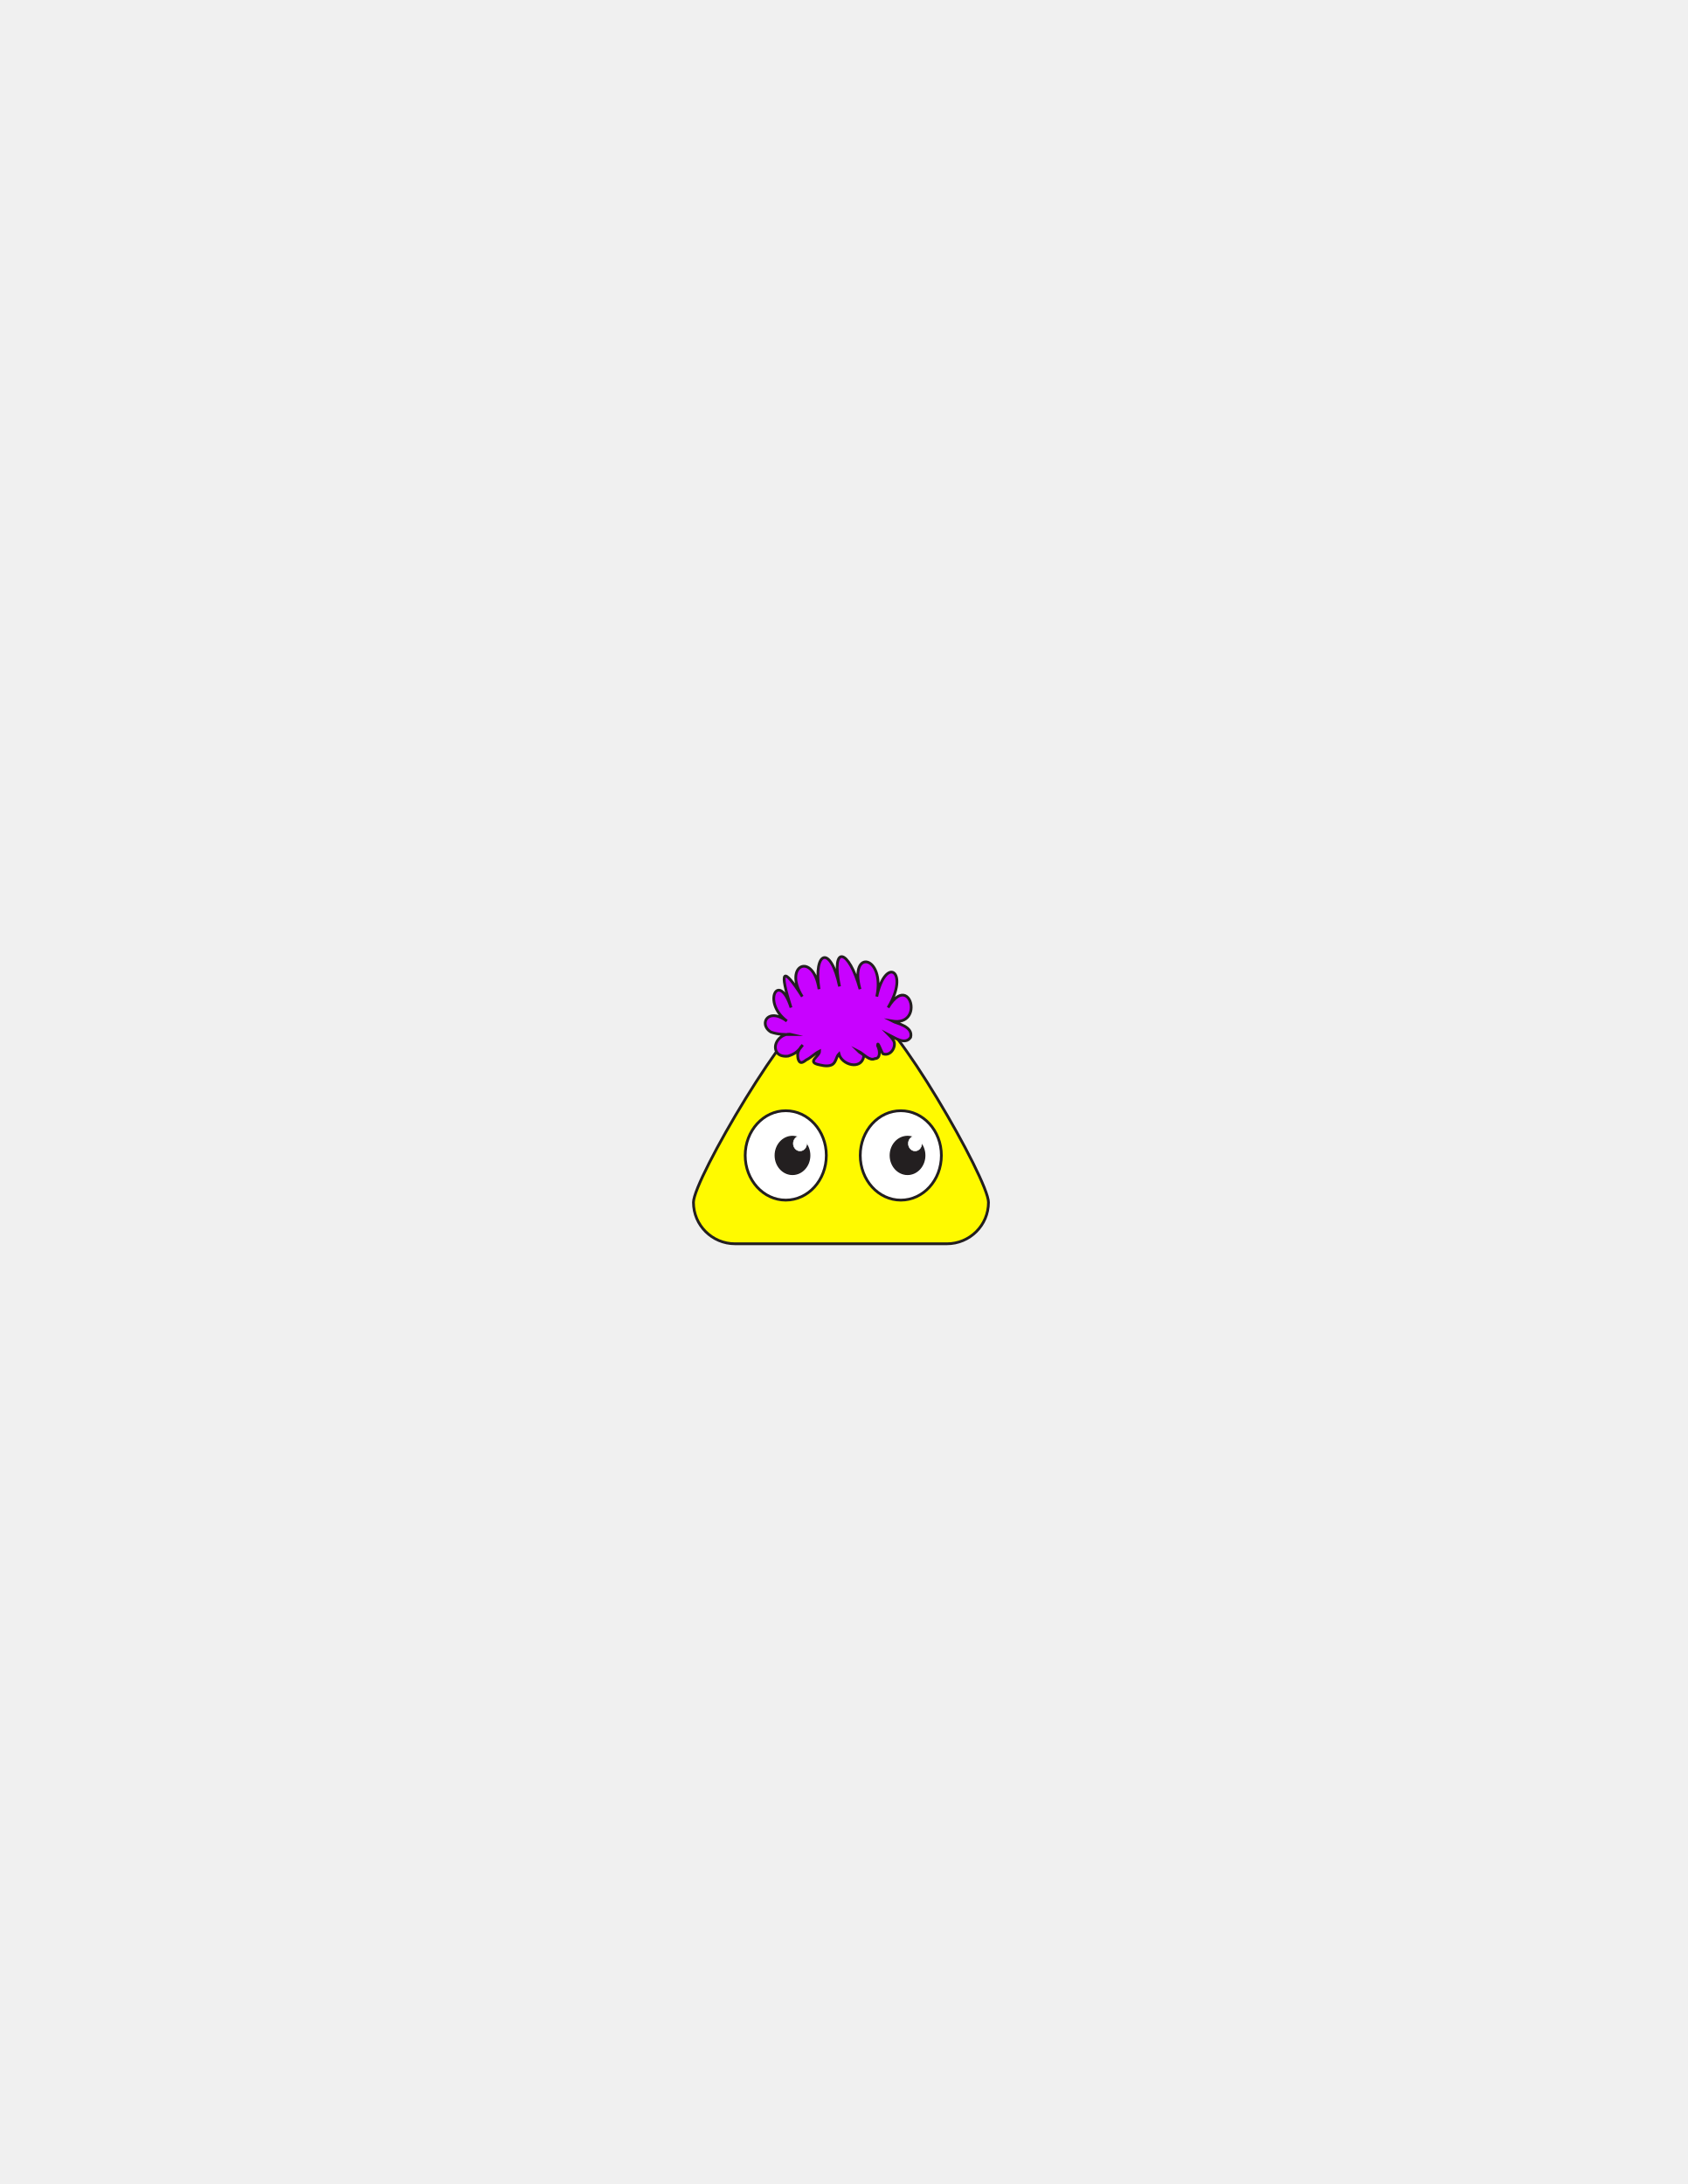
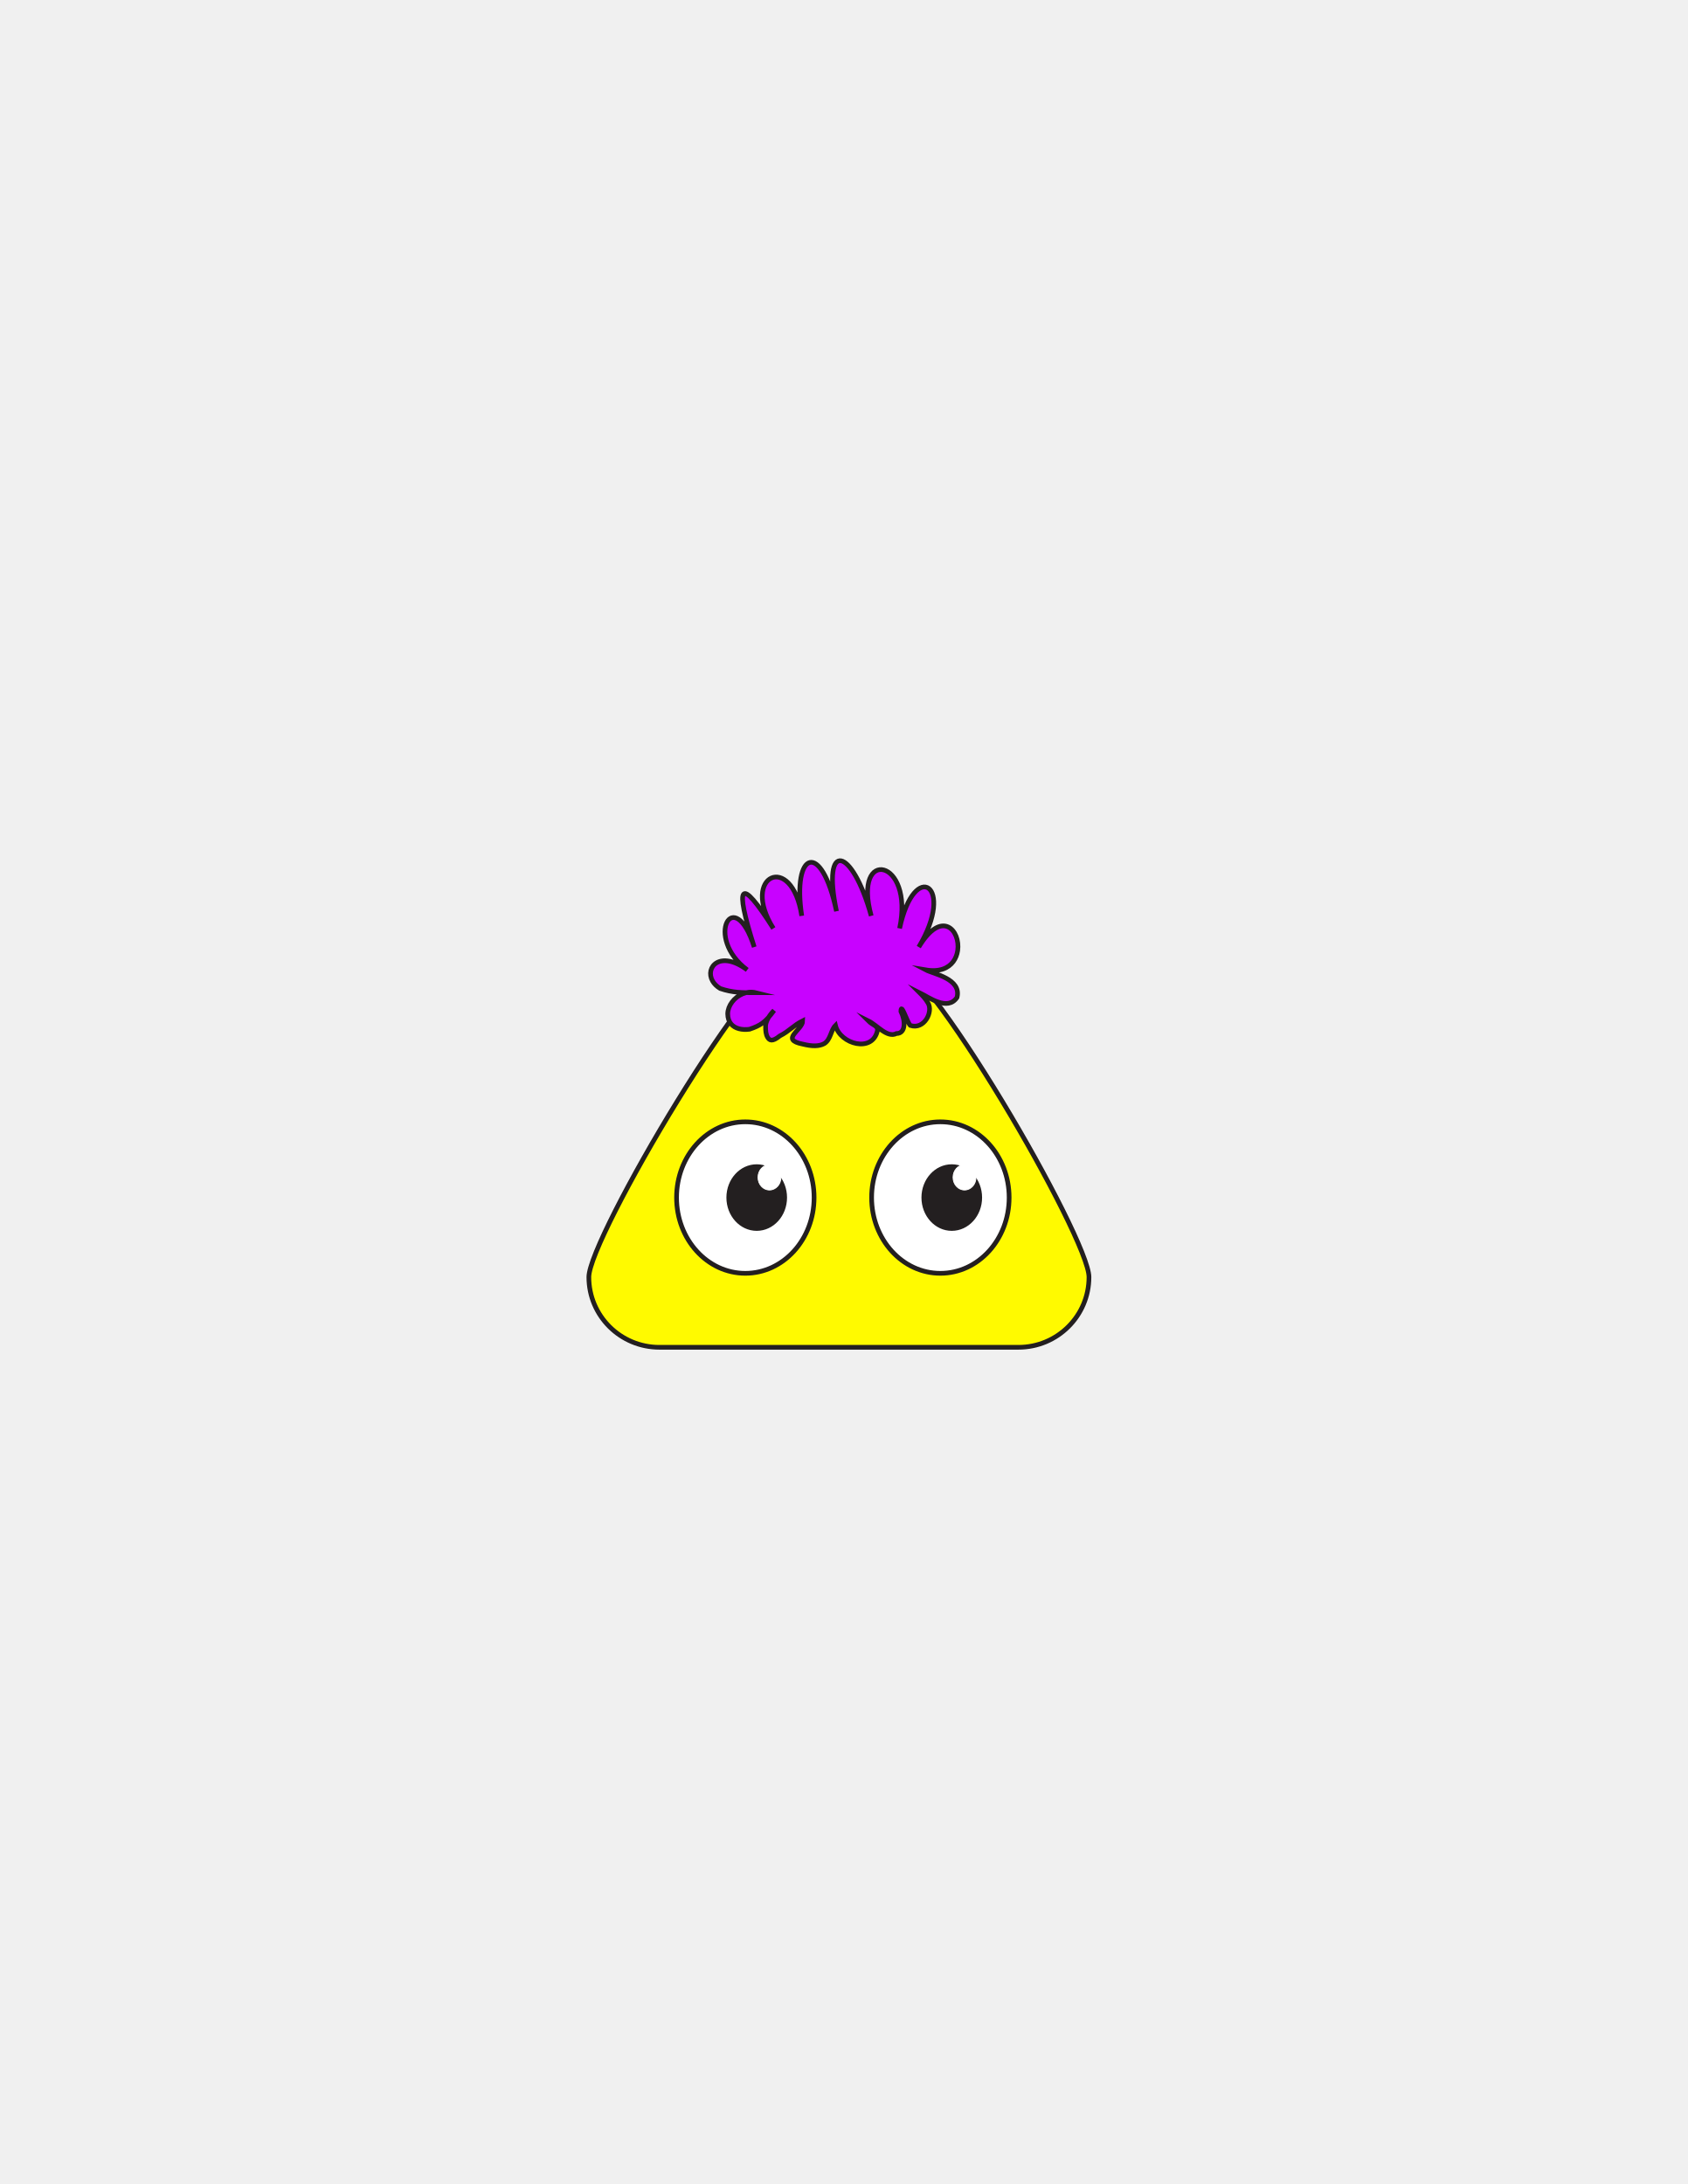
<svg xmlns="http://www.w3.org/2000/svg" version="1.1" id="Layer_1" x="0px" y="0px" width="612px" height="792px" viewBox="0 0 612 792" enable-background="new 0 0 612 792" xml:space="preserve">
-   <rect id="head_frame" x="230.5" y="331.5" fill-opacity="0" fill="#BBBCBE" width="151" height="131" />
-   <path class="primary_color" id="PRIMARY" fill="#FFFA00" stroke="#231F20" stroke-miterlimit="10" d="M358.412,436.014c0,8.3-6.757,15.027-15.09,15.027  h-76.78c-8.336,0-15.096-6.728-15.096-15.027l0,0c0-8.3,35.831-69.201,44.164-69.201h19.33  C323.282,366.813,358.412,427.714,358.412,436.014L358.412,436.014z" />
-   <path fill="#FFFFFF" stroke="#231F20" stroke-miterlimit="10" d="M341.336,419.002c0,8.952-6.584,16.207-14.71,16.207  c-8.12,0-14.704-7.255-14.704-16.207c0-8.953,6.584-16.209,14.704-16.209C334.752,402.793,341.336,410.049,341.336,419.002z" />
-   <path fill="#231F20" stroke="#231F20" stroke-width="0.466" stroke-miterlimit="10" d="M335.316,419.002  c0,3.803-2.798,6.887-6.252,6.887c-3.45,0-6.248-3.084-6.248-6.887c0-3.807,2.798-6.89,6.248-6.89  C332.519,412.112,335.316,415.195,335.316,419.002z" />
-   <ellipse fill="#FFFFFF" stroke="#FFFFFF" stroke-width="0.183" stroke-miterlimit="10" cx="331.795" cy="414.68" rx="2.451" ry="2.701" />
-   <path class="secondary_color" id="SECONDARY" fill="#C802FF" stroke="#231F20" stroke-miterlimit="10" d="M323.502,370.28  c1.688,0.887,7.688,1.887,6.688,5.887c-2,3-6,0-8-1c0.5,0.5,1.25,1.25,1.75,2.125c1.25,1.875-0.75,5.875-3.75,4.875  c-0.672-0.672-2-5.108-2-3c1,2,1.052,4.729-0.948,4.729c-2,1-4.052-1.729-6.052-2.729c1,1,2,1,2,2c-1,5-8,3-9-1  c-1,1-1,3-2.376,3.875c-0.563,0.311-1.219,0.466-1.985,0.48c-0.766,0.015-1.642-0.112-2.643-0.364  c-2.496-0.492-2.496-1.242-1.871-2.117s1.875-1.875,1.875-2.875c-2,1-2.886,2.229-4.886,3.229c-1.694,1.388-2.25,0.938-2.625,0.313  s-0.438-1.375-0.438-2.375s0.813-2.375,1.813-3.375c-1.866,2.553-2.864,3.208-5.245,4.02c-0.794,0.104-1.574,0.077-2.263-0.108  c-1.377-0.37-2.388-1.37-2.403-3.204c0.016-0.875,0.359-1.75,0.922-2.5c1.125-1.5,3.125-2.5,5.125-2c-3,0-5,0-7.656-0.902  c-0.753-0.452-1.289-1.009-1.626-1.598c-1.685-2.946,1.591-6.71,7.412-2.388c-9.313-6.916-2.828-18.49,1.5-4.883  c-4.328-13.607-3.067-15.297,4.092-3.987c-7.159-11.311,3.961-16.542,6.067-2.688c-2.106-13.854,4.219-16.294,7.43-0.986  c-3.211-15.308,3.343-13.828,7.431,0.986c-4.088-14.814,9.251-12.282,6.068,2.688c3.183-14.97,12.031-9.234,4.094,3.987  c4.961-8.263,8.938-3.507,8.329,0.733c-0.122,0.848-0.428,1.675-0.945,2.374s-1.249,1.268-2.222,1.599  S324.982,370.529,323.502,370.28z" />
-   <path fill="#FFFFFF" stroke="#231F20" stroke-miterlimit="10" d="M299.619,419.002c0,8.952-6.584,16.207-14.71,16.207  c-8.12,0-14.704-7.255-14.704-16.207c0-8.953,6.584-16.209,14.704-16.209C293.035,402.793,299.619,410.049,299.619,419.002z" />
-   <path fill="#231F20" stroke="#231F20" stroke-width="0.466" stroke-miterlimit="10" d="M293.6,419.002  c0,3.803-2.798,6.887-6.252,6.887c-3.45,0-6.248-3.084-6.248-6.887c0-3.807,2.798-6.89,6.248-6.89  C290.802,412.112,293.6,415.195,293.6,419.002z" />
-   <ellipse fill="#FFFFFF" stroke="#FFFFFF" stroke-width="0.183" stroke-miterlimit="10" cx="290.078" cy="414.68" rx="2.451" ry="2.701" />
+   <rect id="head_frame" x="178" y="286" fill-opacity="0" fill="#BBBCBE" width="256" height="222" />
+   <path id="PRIMARY" fill="#FFFA00" stroke="#231F20" stroke-width="1.695" stroke-miterlimit="10" d="M394.857,463.115  c0,14.064-11.455,25.466-25.583,25.466H239.105c-14.133,0-25.592-11.401-25.592-25.466l0,0c0-14.065,60.746-117.272,74.873-117.272  h32.771C335.3,345.843,394.857,449.05,394.857,463.115L394.857,463.115z" />
+   <path fill="#FFFFFF" stroke="#231F20" stroke-width="1.695" stroke-miterlimit="10" d="M365.907,434.286  c0,15.171-11.162,27.465-24.938,27.465c-13.767,0-24.929-12.294-24.929-27.465c0-15.173,11.162-27.469,24.929-27.469  C354.745,406.817,365.907,419.113,365.907,434.286z" />
+   <path fill="#231F20" stroke="#231F20" stroke-width="0.79" stroke-miterlimit="10" d="M355.702,434.286  c0,6.444-4.743,11.67-10.6,11.67c-5.85,0-10.593-5.226-10.593-11.67c0-6.451,4.743-11.676,10.593-11.676  C350.959,422.61,355.702,427.835,355.702,434.286z" />
+   <ellipse fill="#FFFFFF" stroke="#FFFFFF" stroke-width="0.31" stroke-miterlimit="10" cx="349.732" cy="426.961" rx="4.156" ry="4.578" />
+   <path id="SECONDARY" fill="#C802FF" stroke="#231F20" stroke-width="1.695" stroke-miterlimit="10" d="M335.672,351.718  c2.863,1.503,13.035,3.198,11.34,9.977c-3.391,5.084-10.172,0-13.563-1.695c0.849,0.847,2.12,2.119,2.968,3.601  c2.119,3.178-1.271,9.956-6.358,8.262c-1.139-1.139-3.391-8.657-3.391-5.084c1.695,3.389,1.783,8.015-1.607,8.015  c-3.391,1.695-6.869-2.931-10.26-4.625c1.695,1.695,3.391,1.695,3.391,3.389c-1.695,8.474-13.563,5.084-15.258-1.694  c-1.695,1.694-1.695,5.084-4.028,6.567c-0.954,0.526-2.066,0.791-3.366,0.814c-1.298,0.025-2.783-0.189-4.48-0.617  c-4.232-0.834-4.232-2.105-3.172-3.588s3.179-3.177,3.179-4.872c-3.391,1.695-4.892,3.778-8.283,5.473  c-2.872,2.352-3.814,1.588-4.45,0.529s-0.742-2.33-0.742-4.025c0-1.694,1.377-4.025,3.073-5.719  c-3.164,4.326-4.856,5.437-8.892,6.813c-1.346,0.177-2.669,0.13-3.836-0.184c-2.334-0.627-4.048-2.322-4.074-5.429  c0.026-1.483,0.609-2.965,1.563-4.237c1.907-2.542,5.298-4.236,8.688-3.389c-5.086,0-8.477,0-12.98-1.529  c-1.276-0.766-2.186-1.709-2.757-2.708c-2.856-4.992,2.697-11.371,12.566-4.046c-15.79-11.721-4.795-31.334,2.543-8.275  c-7.338-23.059-5.2-25.924,6.937-6.756c-12.137-19.167,6.715-28.032,10.287-4.554c-3.571-23.478,7.152-27.613,12.596-1.671  c-5.443-25.942,5.668-23.434,12.598,1.671c-6.93-25.104,15.684-20.814,10.288,4.554c5.396-25.369,20.397-15.648,6.94,6.756  c8.411-14.002,15.154-5.943,14.121,1.242c-0.207,1.437-0.726,2.839-1.603,4.022c-0.878,1.184-2.117,2.148-3.767,2.71  C340.231,351.979,338.182,352.141,335.672,351.718z" />
+   <path fill="#FFFFFF" stroke="#231F20" stroke-width="1.695" stroke-miterlimit="10" d="M295.182,434.286  c0,15.171-11.162,27.465-24.939,27.465c-13.766,0-24.929-12.294-24.929-27.465c0-15.173,11.163-27.469,24.929-27.469  C284.02,406.817,295.182,419.113,295.182,434.286z" />
+   <path fill="#231F20" stroke="#231F20" stroke-width="0.79" stroke-miterlimit="10" d="M284.977,434.286  c0,6.444-4.744,11.67-10.6,11.67c-5.849,0-10.593-5.226-10.593-11.67c0-6.451,4.744-11.676,10.593-11.676  C280.233,422.61,284.977,427.835,284.977,434.286z" />
+   <path fill="#FFFFFF" stroke="#FFFFFF" stroke-width="0.31" stroke-miterlimit="10" d="M283.162,426.961  c0,2.529-1.861,4.578-4.154,4.578c-2.298,0-4.157-2.049-4.157-4.578c0-2.528,1.859-4.574,4.157-4.574  C281.301,422.387,283.162,424.433,283.162,426.961z" />
</svg>
